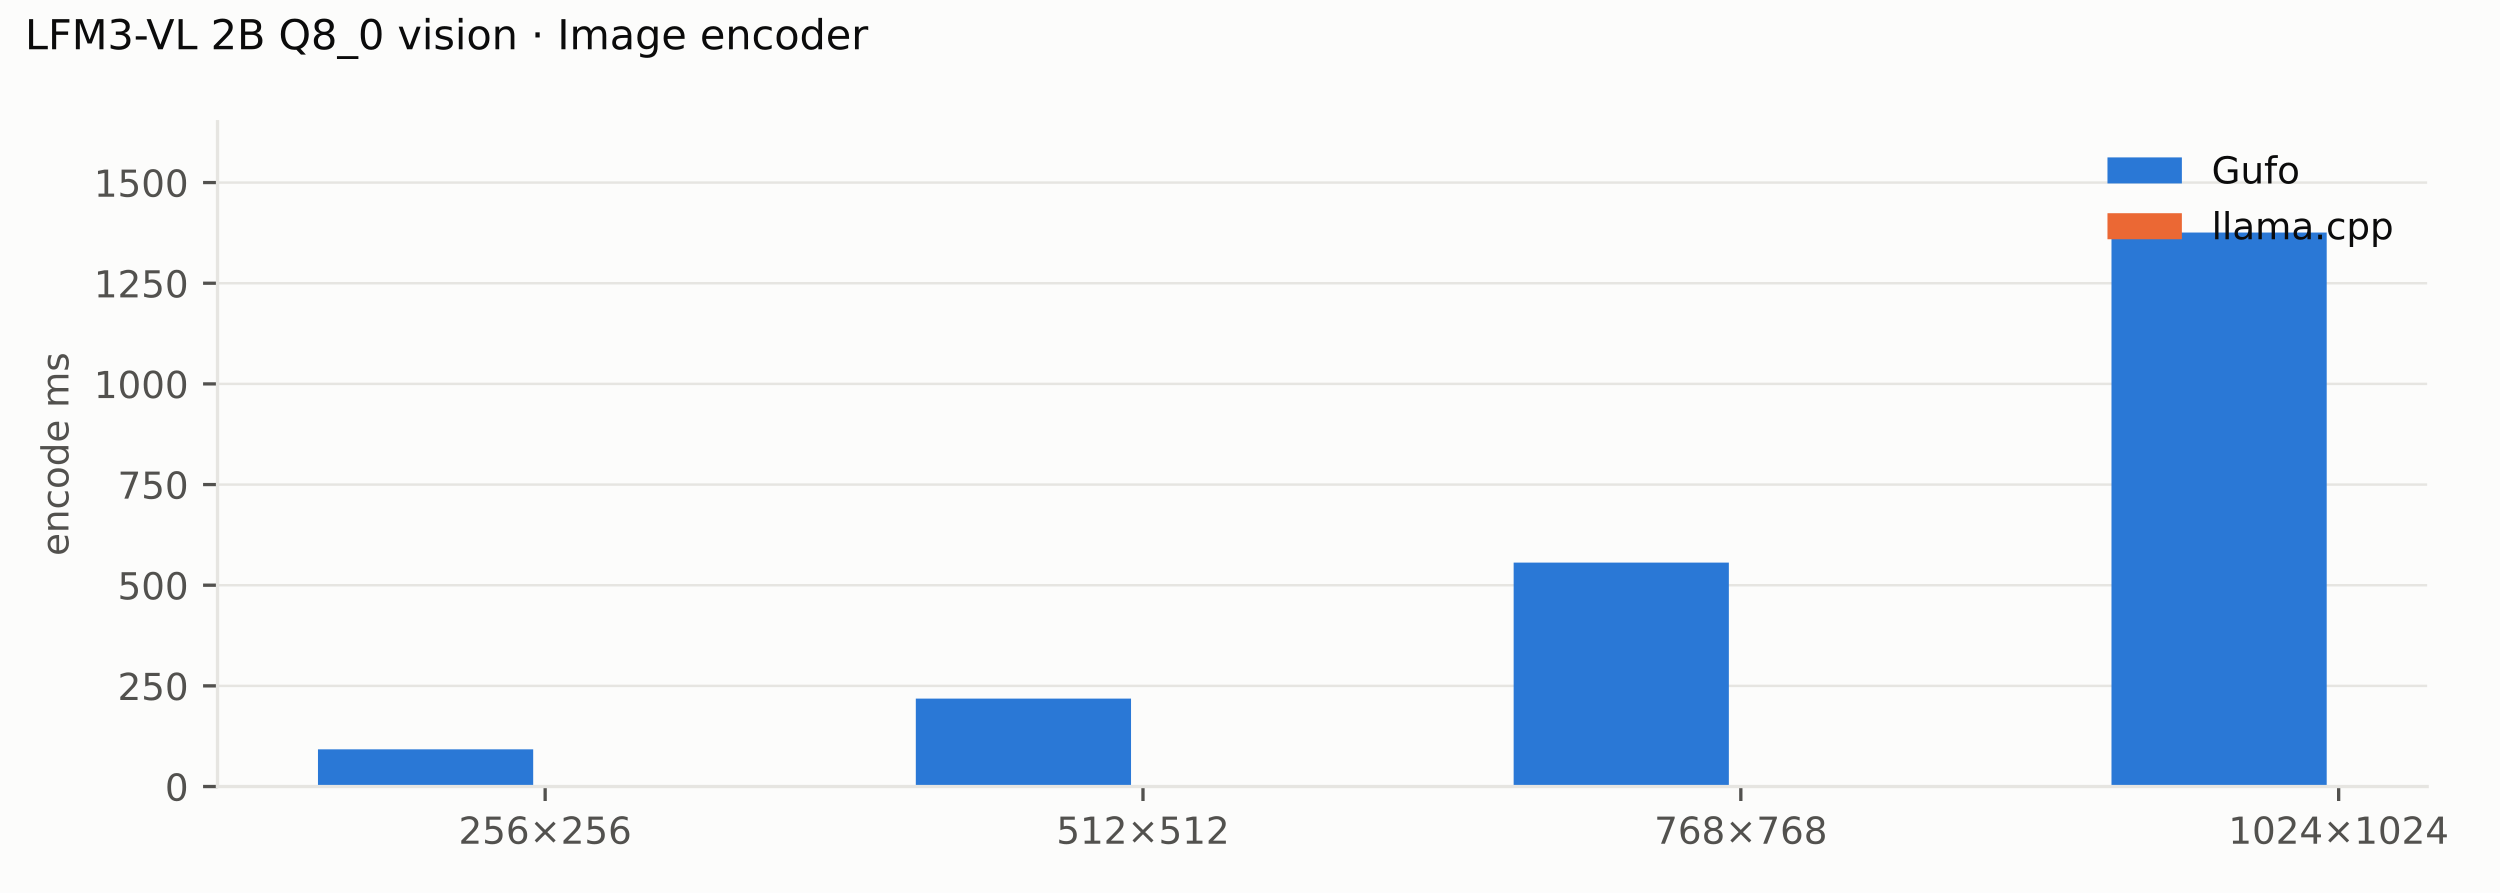
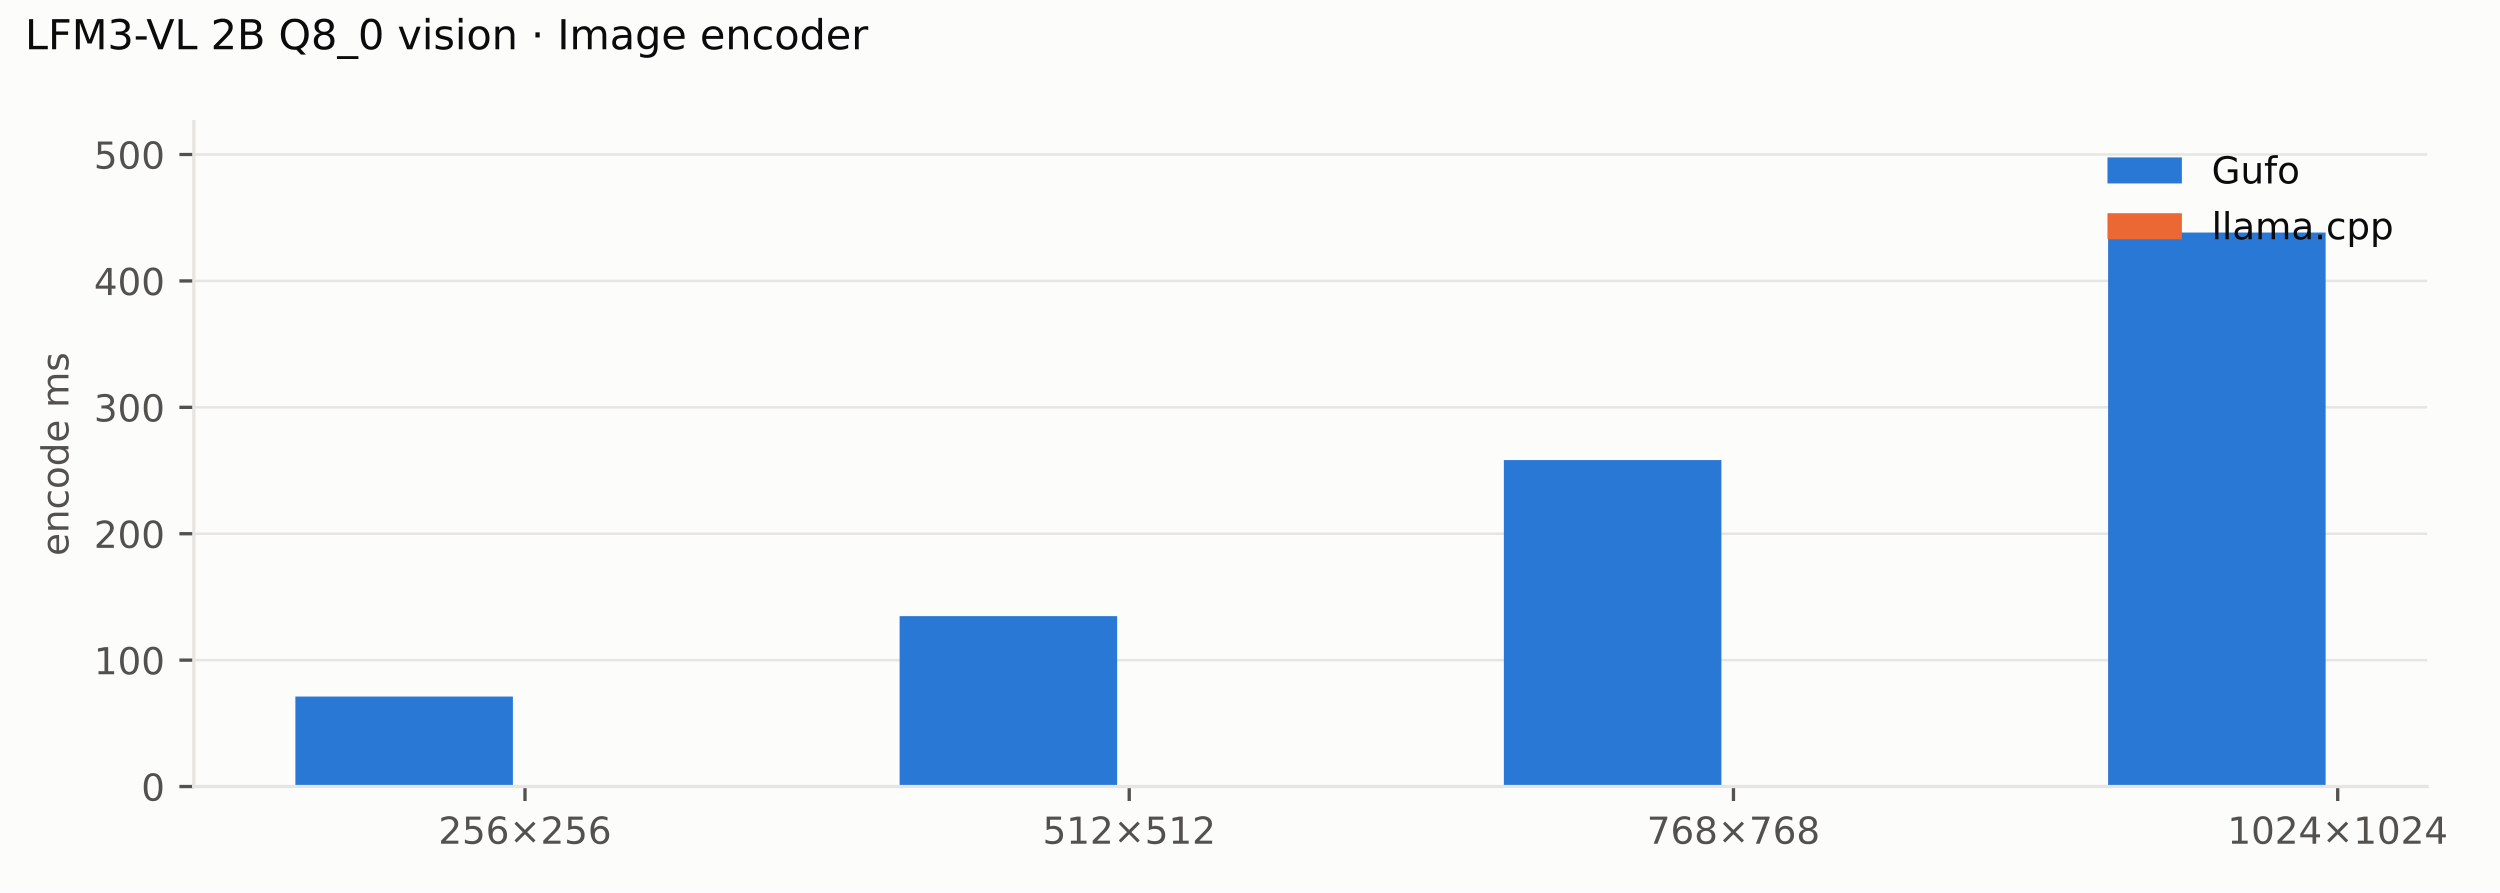
<svg xmlns="http://www.w3.org/2000/svg" xmlns:xlink="http://www.w3.org/1999/xlink" width="604.8pt" height="216pt" viewBox="0 0 604.8 216" version="1.1">
  <defs>
    <style type="text/css">*{stroke-linejoin: round; stroke-linecap: butt}</style>
  </defs>
  <g id="figure_1">
    <g id="patch_1">
      <path d="M 0 216 L 604.8 216 L 604.8 0 L 0 0 z " style="fill: #fcfcfb" />
    </g>
    <g id="axes_1">
      <g id="patch_2">
-         <path d="M 52.626 190.28 L 587.173 190.28 L 587.173 29.441 L 52.626 29.441 z " style="fill: #fcfcfb" />
+         <path d="M 46.899 190.28 L 587.173 190.28 L 587.173 29.441 L 46.899 29.441 z " style="fill: #fcfcfb" />
      </g>
      <g id="matplotlib.axis_1">
        <g id="xtick_1">
          <g id="line2d_1">
            <defs>
              <path id="m1ebf051f68" d="M 0 0 L 0 3.5 " style="stroke: #52514e; stroke-width: 0.8" />
            </defs>
            <g>
-               <use xlink:href="#m1ebf051f68" x="131.882" y="190.28" style="fill: #52514e; stroke: #52514e; stroke-width: 0.8" />
+               <use xlink:href="#m1ebf051f68" x="127.005" y="190.28" style="fill: #52514e; stroke: #52514e; stroke-width: 0.8" />
            </g>
          </g>
          <g id="text_1">
-             <text style="font-size: 9px; font-family: 'DejaVu Sans', 'Bitstream Vera Sans', 'Computer Modern Sans Serif', 'Lucida Grande', 'Verdana', 'Geneva', 'Lucid', 'Arial', 'Helvetica', 'Avant Garde', sans-serif; text-anchor: middle; fill: #52514e" x="131.882" y="204.118" transform="rotate(-0 131.8822 204.1179)">256×256</text>
+             <text style="font-size: 9px; font-family: 'DejaVu Sans', 'Bitstream Vera Sans', 'Computer Modern Sans Serif', 'Lucida Grande', 'Verdana', 'Geneva', 'Lucid', 'Arial', 'Helvetica', 'Avant Garde', sans-serif; text-anchor: middle; fill: #52514e" x="127.005" y="204.118" transform="rotate(-0 127.005 204.1179)">256×256</text>
          </g>
        </g>
        <g id="xtick_2">
          <g id="line2d_2">
            <g>
-               <use xlink:href="#m1ebf051f68" x="276.511" y="190.28" style="fill: #52514e; stroke: #52514e; stroke-width: 0.8" />
+               <use xlink:href="#m1ebf051f68" x="273.183" y="190.28" style="fill: #52514e; stroke: #52514e; stroke-width: 0.8" />
            </g>
          </g>
          <g id="text_2">
-             <text style="font-size: 9px; font-family: 'DejaVu Sans', 'Bitstream Vera Sans', 'Computer Modern Sans Serif', 'Lucida Grande', 'Verdana', 'Geneva', 'Lucid', 'Arial', 'Helvetica', 'Avant Garde', sans-serif; text-anchor: middle; fill: #52514e" x="276.511" y="204.118" transform="rotate(-0 276.5109 204.1179)">512×512</text>
+             <text style="font-size: 9px; font-family: 'DejaVu Sans', 'Bitstream Vera Sans', 'Computer Modern Sans Serif', 'Lucida Grande', 'Verdana', 'Geneva', 'Lucid', 'Arial', 'Helvetica', 'Avant Garde', sans-serif; text-anchor: middle; fill: #52514e" x="273.183" y="204.118" transform="rotate(-0 273.183 204.1179)">512×512</text>
          </g>
        </g>
        <g id="xtick_3">
          <g id="line2d_3">
            <g>
-               <use xlink:href="#m1ebf051f68" x="421.14" y="190.28" style="fill: #52514e; stroke: #52514e; stroke-width: 0.8" />
+               <use xlink:href="#m1ebf051f68" x="419.361" y="190.28" style="fill: #52514e; stroke: #52514e; stroke-width: 0.8" />
            </g>
          </g>
          <g id="text_3">
-             <text style="font-size: 9px; font-family: 'DejaVu Sans', 'Bitstream Vera Sans', 'Computer Modern Sans Serif', 'Lucida Grande', 'Verdana', 'Geneva', 'Lucid', 'Arial', 'Helvetica', 'Avant Garde', sans-serif; text-anchor: middle; fill: #52514e" x="421.14" y="204.118" transform="rotate(-0 421.1395 204.1179)">768×768</text>
+             <text style="font-size: 9px; font-family: 'DejaVu Sans', 'Bitstream Vera Sans', 'Computer Modern Sans Serif', 'Lucida Grande', 'Verdana', 'Geneva', 'Lucid', 'Arial', 'Helvetica', 'Avant Garde', sans-serif; text-anchor: middle; fill: #52514e" x="419.361" y="204.118" transform="rotate(-0 419.3609 204.1179)">768×768</text>
          </g>
        </g>
        <g id="xtick_4">
          <g id="line2d_4">
            <g>
-               <use xlink:href="#m1ebf051f68" x="565.768" y="190.28" style="fill: #52514e; stroke: #52514e; stroke-width: 0.8" />
+               <use xlink:href="#m1ebf051f68" x="565.539" y="190.28" style="fill: #52514e; stroke: #52514e; stroke-width: 0.8" />
            </g>
          </g>
          <g id="text_4">
-             <text style="font-size: 9px; font-family: 'DejaVu Sans', 'Bitstream Vera Sans', 'Computer Modern Sans Serif', 'Lucida Grande', 'Verdana', 'Geneva', 'Lucid', 'Arial', 'Helvetica', 'Avant Garde', sans-serif; text-anchor: middle; fill: #52514e" x="565.768" y="204.118" transform="rotate(-0 565.7682 204.1179)">1024×1024</text>
+             <text style="font-size: 9px; font-family: 'DejaVu Sans', 'Bitstream Vera Sans', 'Computer Modern Sans Serif', 'Lucida Grande', 'Verdana', 'Geneva', 'Lucid', 'Arial', 'Helvetica', 'Avant Garde', sans-serif; text-anchor: middle; fill: #52514e" x="565.539" y="204.118" transform="rotate(-0 565.5389 204.1179)">1024×1024</text>
          </g>
        </g>
      </g>
      <g id="matplotlib.axis_2">
        <g id="ytick_1">
          <g id="line2d_5">
-             <path d="M 52.626 190.28 L 587.173 190.28 " clip-path="url(#pe7bf5edbaa)" style="fill: none; stroke: #e6e5e1; stroke-width: 0.6; stroke-linecap: square" />
+             <path d="M 46.899 190.28 L 587.173 190.28 " clip-path="url(#peb6077c921)" style="fill: none; stroke: #e6e5e1; stroke-width: 0.6; stroke-linecap: square" />
          </g>
          <g id="line2d_6">
            <defs>
              <path id="m680e5b1e24" d="M 0 0 L -3.5 0 " style="stroke: #52514e; stroke-width: 0.8" />
            </defs>
            <g>
-               <use xlink:href="#m680e5b1e24" x="52.626" y="190.28" style="fill: #52514e; stroke: #52514e; stroke-width: 0.8" />
+               <use xlink:href="#m680e5b1e24" x="46.899" y="190.28" style="fill: #52514e; stroke: #52514e; stroke-width: 0.8" />
            </g>
          </g>
          <g id="text_5">
-             <text style="font-size: 9px; font-family: 'DejaVu Sans', 'Bitstream Vera Sans', 'Computer Modern Sans Serif', 'Lucida Grande', 'Verdana', 'Geneva', 'Lucid', 'Arial', 'Helvetica', 'Avant Garde', sans-serif; text-anchor: end; fill: #52514e" x="45.626" y="193.699" transform="rotate(-0 45.6257 193.6989)">0</text>
+             <text style="font-size: 9px; font-family: 'DejaVu Sans', 'Bitstream Vera Sans', 'Computer Modern Sans Serif', 'Lucida Grande', 'Verdana', 'Geneva', 'Lucid', 'Arial', 'Helvetica', 'Avant Garde', sans-serif; text-anchor: end; fill: #52514e" x="39.899" y="193.699" transform="rotate(-0 39.89945 193.6989)">0</text>
          </g>
        </g>
        <g id="ytick_2">
          <g id="line2d_7">
-             <path d="M 52.626 165.928 L 587.173 165.928 " clip-path="url(#pe7bf5edbaa)" style="fill: none; stroke: #e6e5e1; stroke-width: 0.6; stroke-linecap: square" />
+             <path d="M 46.899 159.7 L 587.173 159.7 " clip-path="url(#peb6077c921)" style="fill: none; stroke: #e6e5e1; stroke-width: 0.6; stroke-linecap: square" />
          </g>
          <g id="line2d_8">
            <g>
-               <use xlink:href="#m680e5b1e24" x="52.626" y="165.928" style="fill: #52514e; stroke: #52514e; stroke-width: 0.8" />
+               <use xlink:href="#m680e5b1e24" x="46.899" y="159.7" style="fill: #52514e; stroke: #52514e; stroke-width: 0.8" />
            </g>
          </g>
          <g id="text_6">
-             <text style="font-size: 9px; font-family: 'DejaVu Sans', 'Bitstream Vera Sans', 'Computer Modern Sans Serif', 'Lucida Grande', 'Verdana', 'Geneva', 'Lucid', 'Arial', 'Helvetica', 'Avant Garde', sans-serif; text-anchor: end; fill: #52514e" x="45.626" y="169.347" transform="rotate(-0 45.6257 169.3471)">250</text>
+             <text style="font-size: 9px; font-family: 'DejaVu Sans', 'Bitstream Vera Sans', 'Computer Modern Sans Serif', 'Lucida Grande', 'Verdana', 'Geneva', 'Lucid', 'Arial', 'Helvetica', 'Avant Garde', sans-serif; text-anchor: end; fill: #52514e" x="39.899" y="163.119" transform="rotate(-0 39.89945 163.1188)">100</text>
          </g>
        </g>
        <g id="ytick_3">
          <g id="line2d_9">
-             <path d="M 52.626 141.576 L 587.173 141.576 " clip-path="url(#pe7bf5edbaa)" style="fill: none; stroke: #e6e5e1; stroke-width: 0.6; stroke-linecap: square" />
+             <path d="M 46.899 129.12 L 587.173 129.12 " clip-path="url(#peb6077c921)" style="fill: none; stroke: #e6e5e1; stroke-width: 0.6; stroke-linecap: square" />
          </g>
          <g id="line2d_10">
            <g>
-               <use xlink:href="#m680e5b1e24" x="52.626" y="141.576" style="fill: #52514e; stroke: #52514e; stroke-width: 0.8" />
+               <use xlink:href="#m680e5b1e24" x="46.899" y="129.12" style="fill: #52514e; stroke: #52514e; stroke-width: 0.8" />
            </g>
          </g>
          <g id="text_7">
-             <text style="font-size: 9px; font-family: 'DejaVu Sans', 'Bitstream Vera Sans', 'Computer Modern Sans Serif', 'Lucida Grande', 'Verdana', 'Geneva', 'Lucid', 'Arial', 'Helvetica', 'Avant Garde', sans-serif; text-anchor: end; fill: #52514e" x="45.626" y="144.995" transform="rotate(-0 45.6257 144.9952)">500</text>
+             <text style="font-size: 9px; font-family: 'DejaVu Sans', 'Bitstream Vera Sans', 'Computer Modern Sans Serif', 'Lucida Grande', 'Verdana', 'Geneva', 'Lucid', 'Arial', 'Helvetica', 'Avant Garde', sans-serif; text-anchor: end; fill: #52514e" x="39.899" y="132.539" transform="rotate(-0 39.89945 132.5387)">200</text>
          </g>
        </g>
        <g id="ytick_4">
          <g id="line2d_11">
-             <path d="M 52.626 117.224 L 587.173 117.224 " clip-path="url(#pe7bf5edbaa)" style="fill: none; stroke: #e6e5e1; stroke-width: 0.6; stroke-linecap: square" />
+             <path d="M 46.899 98.54 L 587.173 98.54 " clip-path="url(#peb6077c921)" style="fill: none; stroke: #e6e5e1; stroke-width: 0.6; stroke-linecap: square" />
          </g>
          <g id="line2d_12">
            <g>
-               <use xlink:href="#m680e5b1e24" x="52.626" y="117.224" style="fill: #52514e; stroke: #52514e; stroke-width: 0.8" />
+               <use xlink:href="#m680e5b1e24" x="46.899" y="98.54" style="fill: #52514e; stroke: #52514e; stroke-width: 0.8" />
            </g>
          </g>
          <g id="text_8">
-             <text style="font-size: 9px; font-family: 'DejaVu Sans', 'Bitstream Vera Sans', 'Computer Modern Sans Serif', 'Lucida Grande', 'Verdana', 'Geneva', 'Lucid', 'Arial', 'Helvetica', 'Avant Garde', sans-serif; text-anchor: end; fill: #52514e" x="45.626" y="120.643" transform="rotate(-0 45.6257 120.6433)">750</text>
+             <text style="font-size: 9px; font-family: 'DejaVu Sans', 'Bitstream Vera Sans', 'Computer Modern Sans Serif', 'Lucida Grande', 'Verdana', 'Geneva', 'Lucid', 'Arial', 'Helvetica', 'Avant Garde', sans-serif; text-anchor: end; fill: #52514e" x="39.899" y="101.959" transform="rotate(-0 39.89945 101.9586)">300</text>
          </g>
        </g>
        <g id="ytick_5">
          <g id="line2d_13">
-             <path d="M 52.626 92.873 L 587.173 92.873 " clip-path="url(#pe7bf5edbaa)" style="fill: none; stroke: #e6e5e1; stroke-width: 0.6; stroke-linecap: square" />
+             <path d="M 46.899 67.96 L 587.173 67.96 " clip-path="url(#peb6077c921)" style="fill: none; stroke: #e6e5e1; stroke-width: 0.6; stroke-linecap: square" />
          </g>
          <g id="line2d_14">
            <g>
-               <use xlink:href="#m680e5b1e24" x="52.626" y="92.873" style="fill: #52514e; stroke: #52514e; stroke-width: 0.8" />
+               <use xlink:href="#m680e5b1e24" x="46.899" y="67.96" style="fill: #52514e; stroke: #52514e; stroke-width: 0.8" />
            </g>
          </g>
          <g id="text_9">
-             <text style="font-size: 9px; font-family: 'DejaVu Sans', 'Bitstream Vera Sans', 'Computer Modern Sans Serif', 'Lucida Grande', 'Verdana', 'Geneva', 'Lucid', 'Arial', 'Helvetica', 'Avant Garde', sans-serif; text-anchor: end; fill: #52514e" x="45.626" y="96.291" transform="rotate(-0 45.6257 96.29147)">1000</text>
+             <text style="font-size: 9px; font-family: 'DejaVu Sans', 'Bitstream Vera Sans', 'Computer Modern Sans Serif', 'Lucida Grande', 'Verdana', 'Geneva', 'Lucid', 'Arial', 'Helvetica', 'Avant Garde', sans-serif; text-anchor: end; fill: #52514e" x="39.899" y="71.378" transform="rotate(-0 39.89945 71.37845)">400</text>
          </g>
        </g>
        <g id="ytick_6">
          <g id="line2d_15">
-             <path d="M 52.626 68.521 L 587.173 68.521 " clip-path="url(#pe7bf5edbaa)" style="fill: none; stroke: #e6e5e1; stroke-width: 0.6; stroke-linecap: square" />
+             <path d="M 46.899 37.379 L 587.173 37.379 " clip-path="url(#peb6077c921)" style="fill: none; stroke: #e6e5e1; stroke-width: 0.6; stroke-linecap: square" />
          </g>
          <g id="line2d_16">
            <g>
-               <use xlink:href="#m680e5b1e24" x="52.626" y="68.521" style="fill: #52514e; stroke: #52514e; stroke-width: 0.8" />
+               <use xlink:href="#m680e5b1e24" x="46.899" y="37.379" style="fill: #52514e; stroke: #52514e; stroke-width: 0.8" />
            </g>
          </g>
          <g id="text_10">
-             <text style="font-size: 9px; font-family: 'DejaVu Sans', 'Bitstream Vera Sans', 'Computer Modern Sans Serif', 'Lucida Grande', 'Verdana', 'Geneva', 'Lucid', 'Arial', 'Helvetica', 'Avant Garde', sans-serif; text-anchor: end; fill: #52514e" x="45.626" y="71.94" transform="rotate(-0 45.6257 71.93961)">1250</text>
+             <text style="font-size: 9px; font-family: 'DejaVu Sans', 'Bitstream Vera Sans', 'Computer Modern Sans Serif', 'Lucida Grande', 'Verdana', 'Geneva', 'Lucid', 'Arial', 'Helvetica', 'Avant Garde', sans-serif; text-anchor: end; fill: #52514e" x="39.899" y="40.798" transform="rotate(-0 39.89945 40.79833)">500</text>
          </g>
        </g>
-         <g id="ytick_7">
-           <g id="line2d_17">
-             <path d="M 52.626 44.169 L 587.173 44.169 " clip-path="url(#pe7bf5edbaa)" style="fill: none; stroke: #e6e5e1; stroke-width: 0.6; stroke-linecap: square" />
-           </g>
-           <g id="line2d_18">
-             <g>
-               <use xlink:href="#m680e5b1e24" x="52.626" y="44.169" style="fill: #52514e; stroke: #52514e; stroke-width: 0.8" />
-             </g>
-           </g>
-           <g id="text_11">
-             <text style="font-size: 9px; font-family: 'DejaVu Sans', 'Bitstream Vera Sans', 'Computer Modern Sans Serif', 'Lucida Grande', 'Verdana', 'Geneva', 'Lucid', 'Arial', 'Helvetica', 'Avant Garde', sans-serif; text-anchor: end; fill: #52514e" x="45.626" y="47.588" transform="rotate(-0 45.6257 47.58774)">1500</text>
-           </g>
-         </g>
-         <g id="text_12">
+         <g id="text_11">
          <text style="font-size: 9px; font-family: 'DejaVu Sans', 'Bitstream Vera Sans', 'Computer Modern Sans Serif', 'Lucida Grande', 'Verdana', 'Geneva', 'Lucid', 'Arial', 'Helvetica', 'Avant Garde', sans-serif; text-anchor: middle; fill: #52514e" x="16.559" y="109.86" transform="rotate(-90 16.55859 109.8604)">encode ms</text>
        </g>
      </g>
      <g id="patch_3">
-         <path d="M 76.923 190.28 L 128.99 190.28 L 128.99 181.28 L 76.923 181.28 z " clip-path="url(#pe7bf5edbaa)" style="fill: #2a78d6" />
+         <path d="M 71.457 190.28 L 124.081 190.28 L 124.081 168.507 L 71.457 168.507 z " clip-path="url(#peb6077c921)" style="fill: #2a78d6" />
      </g>
      <g id="patch_4">
-         <path d="M 221.552 190.28 L 273.618 190.28 L 273.618 169.006 L 221.552 169.006 z " clip-path="url(#pe7bf5edbaa)" style="fill: #2a78d6" />
+         <path d="M 217.635 190.28 L 270.259 190.28 L 270.259 149.058 L 217.635 149.058 z " clip-path="url(#peb6077c921)" style="fill: #2a78d6" />
      </g>
      <g id="patch_5">
-         <path d="M 366.181 190.28 L 418.247 190.28 L 418.247 136.102 L 366.181 136.102 z " clip-path="url(#pe7bf5edbaa)" style="fill: #2a78d6" />
+         <path d="M 363.813 190.28 L 416.437 190.28 L 416.437 111.292 L 363.813 111.292 z " clip-path="url(#peb6077c921)" style="fill: #2a78d6" />
      </g>
      <g id="patch_6">
-         <path d="M 510.809 190.28 L 562.876 190.28 L 562.876 56.247 L 510.809 56.247 z " clip-path="url(#pe7bf5edbaa)" style="fill: #2a78d6" />
+         <path d="M 509.991 190.28 L 562.615 190.28 L 562.615 56.247 L 509.991 56.247 z " clip-path="url(#peb6077c921)" style="fill: #2a78d6" />
      </g>
      <g id="patch_7">
-         <path d="M 0 0 z " clip-path="url(#pe7bf5edbaa)" style="fill: #eb6834" />
+         <path d="M 0 0 z " clip-path="url(#peb6077c921)" style="fill: #eb6834" />
      </g>
      <g id="patch_8">
-         <path d="M 0 0 z " clip-path="url(#pe7bf5edbaa)" style="fill: #eb6834" />
+         <path d="M 0 0 z " clip-path="url(#peb6077c921)" style="fill: #eb6834" />
      </g>
      <g id="patch_9">
-         <path d="M 0 0 z " clip-path="url(#pe7bf5edbaa)" style="fill: #eb6834" />
+         <path d="M 0 0 z " clip-path="url(#peb6077c921)" style="fill: #eb6834" />
      </g>
      <g id="patch_10">
-         <path d="M 0 0 z " clip-path="url(#pe7bf5edbaa)" style="fill: #eb6834" />
+         <path d="M 0 0 z " clip-path="url(#peb6077c921)" style="fill: #eb6834" />
      </g>
      <g id="patch_11">
-         <path d="M 52.626 190.28 L 52.626 29.441 " style="fill: none; stroke: #e6e5e1; stroke-width: 0.8; stroke-linejoin: miter; stroke-linecap: square" />
+         <path d="M 46.899 190.28 L 46.899 29.441 " style="fill: none; stroke: #e6e5e1; stroke-width: 0.8; stroke-linejoin: miter; stroke-linecap: square" />
      </g>
      <g id="patch_12">
-         <path d="M 52.626 190.28 L 587.173 190.28 " style="fill: none; stroke: #e6e5e1; stroke-width: 0.8; stroke-linejoin: miter; stroke-linecap: square" />
+         <path d="M 46.899 190.28 L 587.173 190.28 " style="fill: none; stroke: #e6e5e1; stroke-width: 0.8; stroke-linejoin: miter; stroke-linecap: square" />
      </g>
      <g id="legend_1">
        <g id="patch_13">
          <path d="M 509.839 44.379 L 527.839 44.379 L 527.839 38.079 L 509.839 38.079 z " style="fill: #2a78d6" />
        </g>
-         <g id="text_13">
+         <g id="text_12">
          <text style="font-size: 9px; font-family: 'DejaVu Sans', 'Bitstream Vera Sans', 'Computer Modern Sans Serif', 'Lucida Grande', 'Verdana', 'Geneva', 'Lucid', 'Arial', 'Helvetica', 'Avant Garde', sans-serif; text-anchor: start; fill: #0b0b0b" x="535.039" y="44.379" transform="rotate(-0 535.0393 44.37938)">Gufo</text>
        </g>
        <g id="patch_14">
          <path d="M 509.839 57.88 L 527.839 57.88 L 527.839 51.58 L 509.839 51.58 z " style="fill: #eb6834" />
        </g>
-         <g id="text_14">
+         <g id="text_13">
          <text style="font-size: 9px; font-family: 'DejaVu Sans', 'Bitstream Vera Sans', 'Computer Modern Sans Serif', 'Lucida Grande', 'Verdana', 'Geneva', 'Lucid', 'Arial', 'Helvetica', 'Avant Garde', sans-serif; text-anchor: start; fill: #0b0b0b" x="535.039" y="57.88" transform="rotate(-0 535.0393 57.88008)">llama.cpp</text>
        </g>
      </g>
    </g>
-     <g id="text_15">
+     <g id="text_14">
      <text style="font-size: 10px; font-family: 'DejaVu Sans', 'Bitstream Vera Sans', 'Computer Modern Sans Serif', 'Lucida Grande', 'Verdana', 'Geneva', 'Lucid', 'Arial', 'Helvetica', 'Avant Garde', sans-serif; text-anchor: start; fill: #0b0b0b" x="6.048" y="11.918" transform="rotate(-0 6.048 11.91844)">LFM3-VL 2B Q8_0 vision · Image encoder</text>
    </g>
  </g>
  <defs>
-     <clipPath id="pe7bf5edbaa">
-       <rect x="52.626" y="29.441" width="534.548" height="160.839" />
+     <clipPath id="peb6077c921">
+       <rect x="46.899" y="29.441" width="540.274" height="160.839" />
    </clipPath>
  </defs>
</svg>
